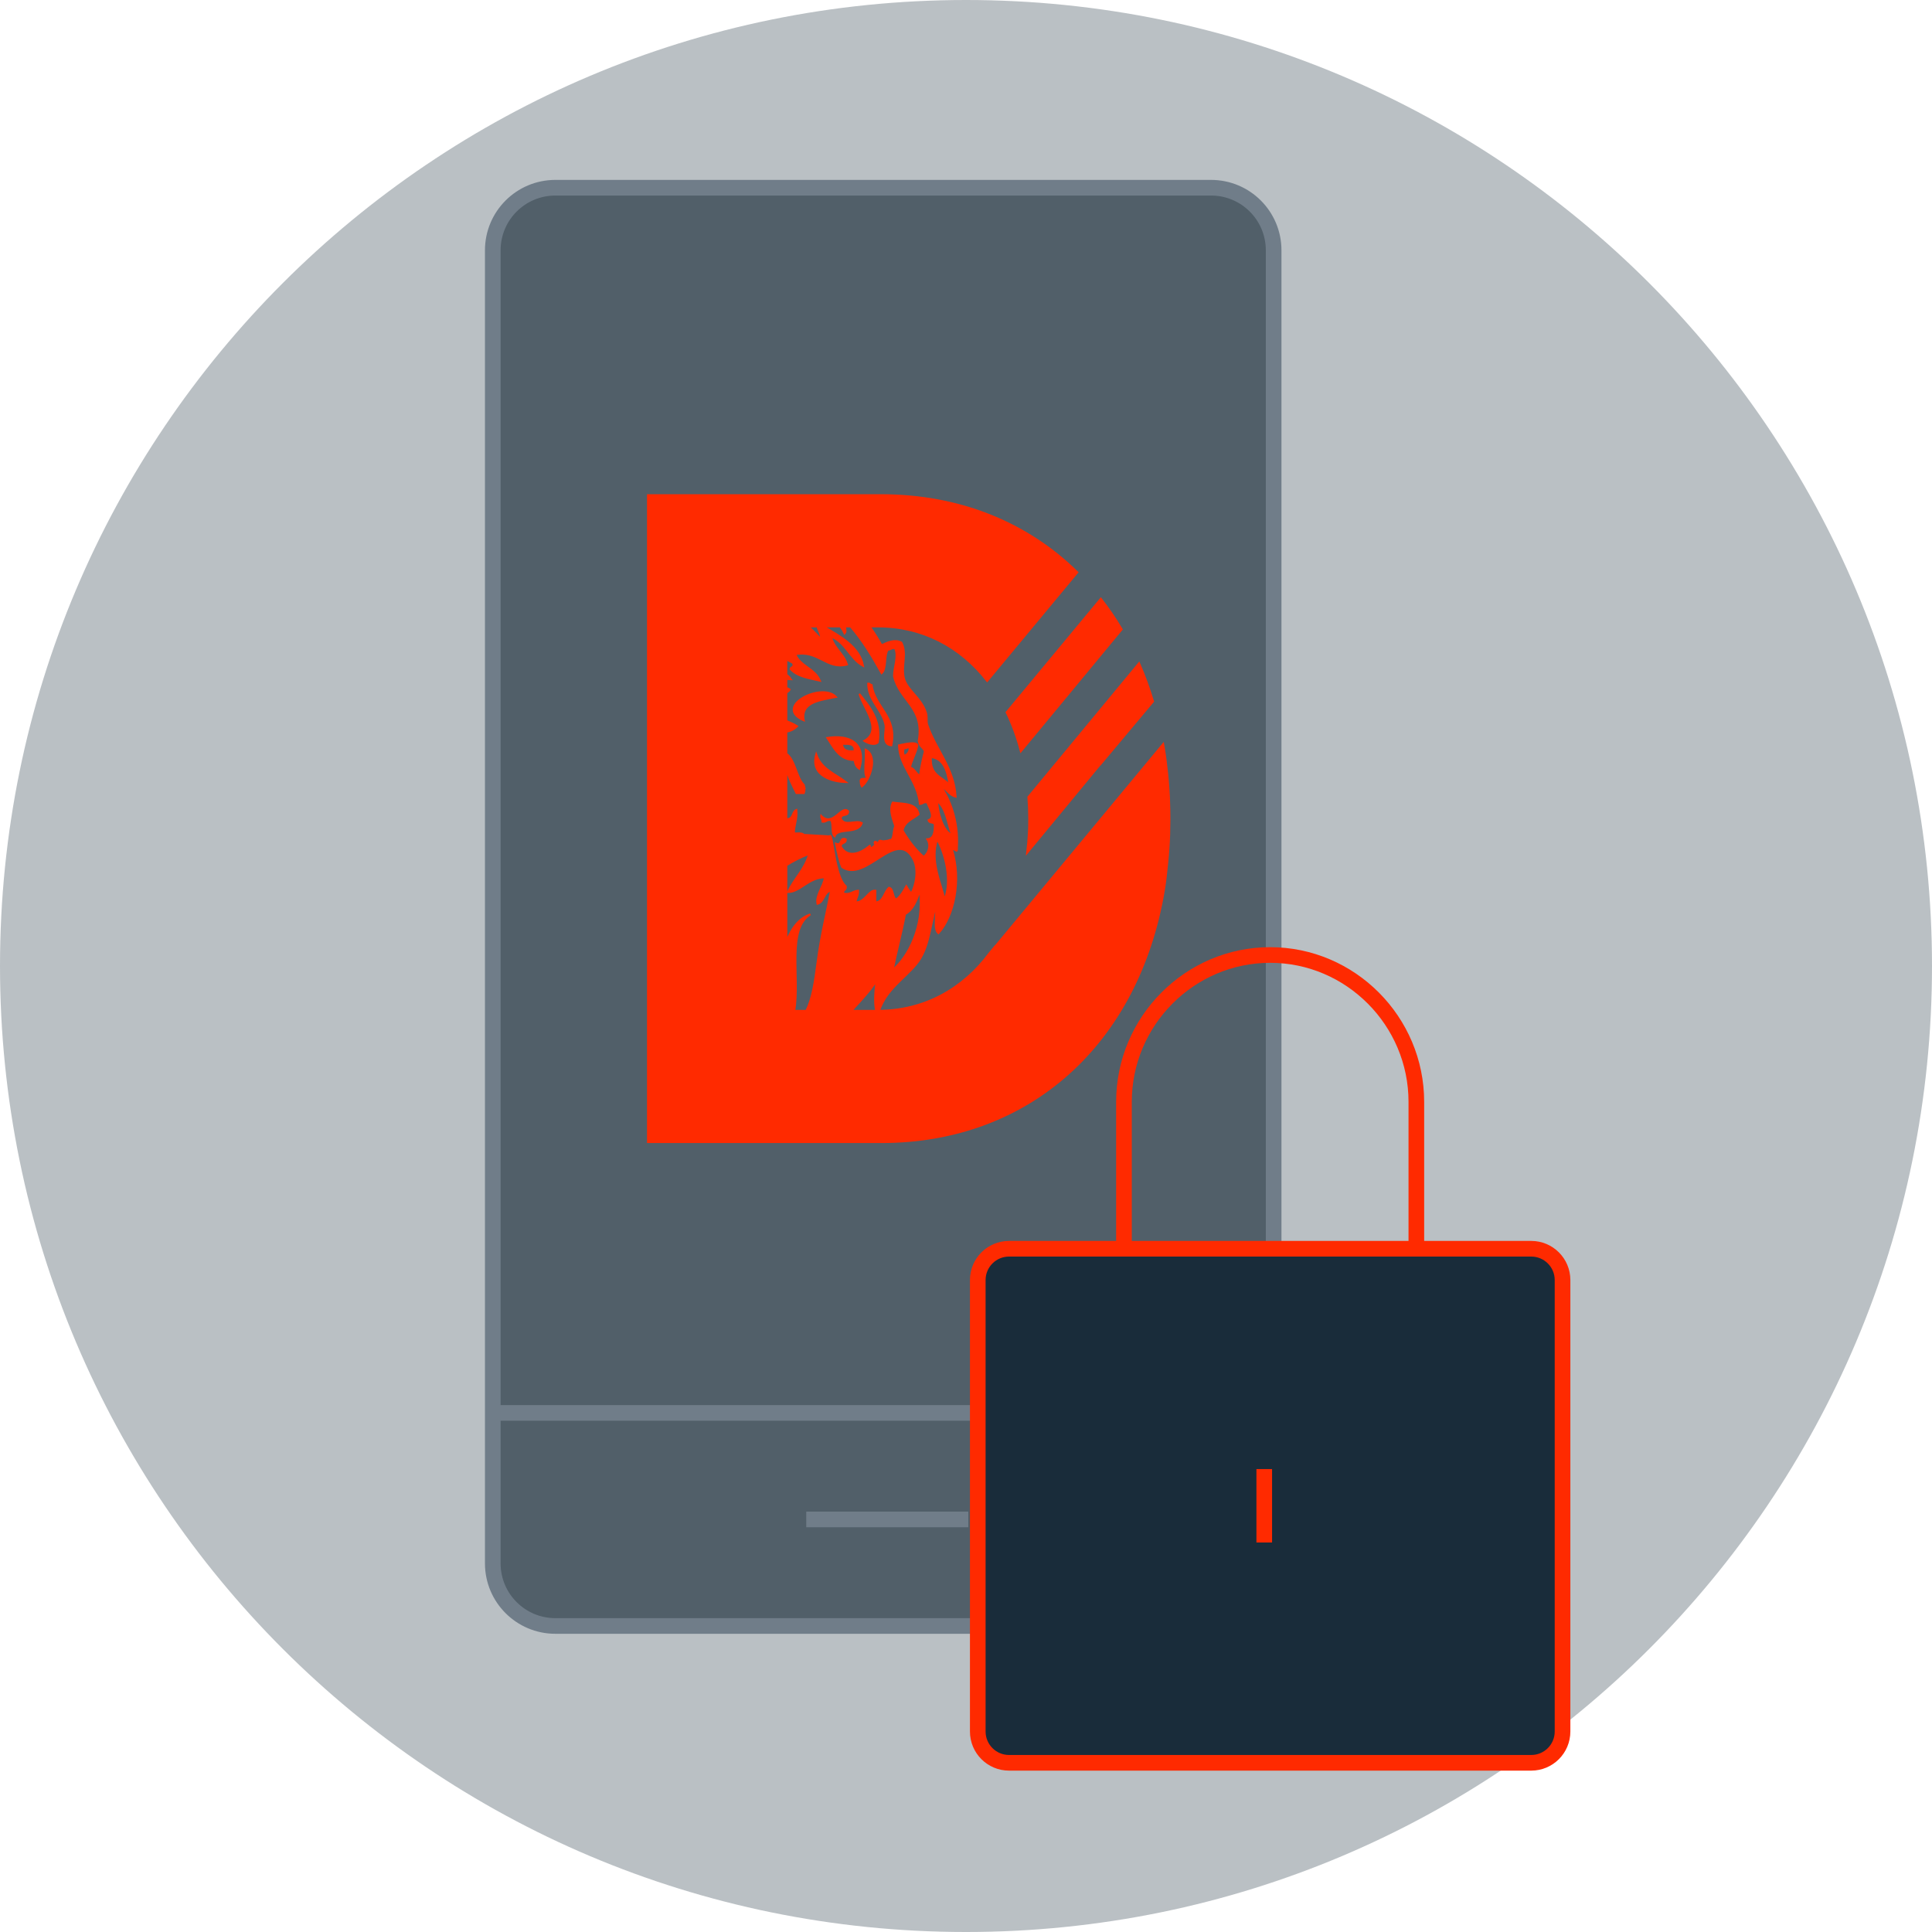
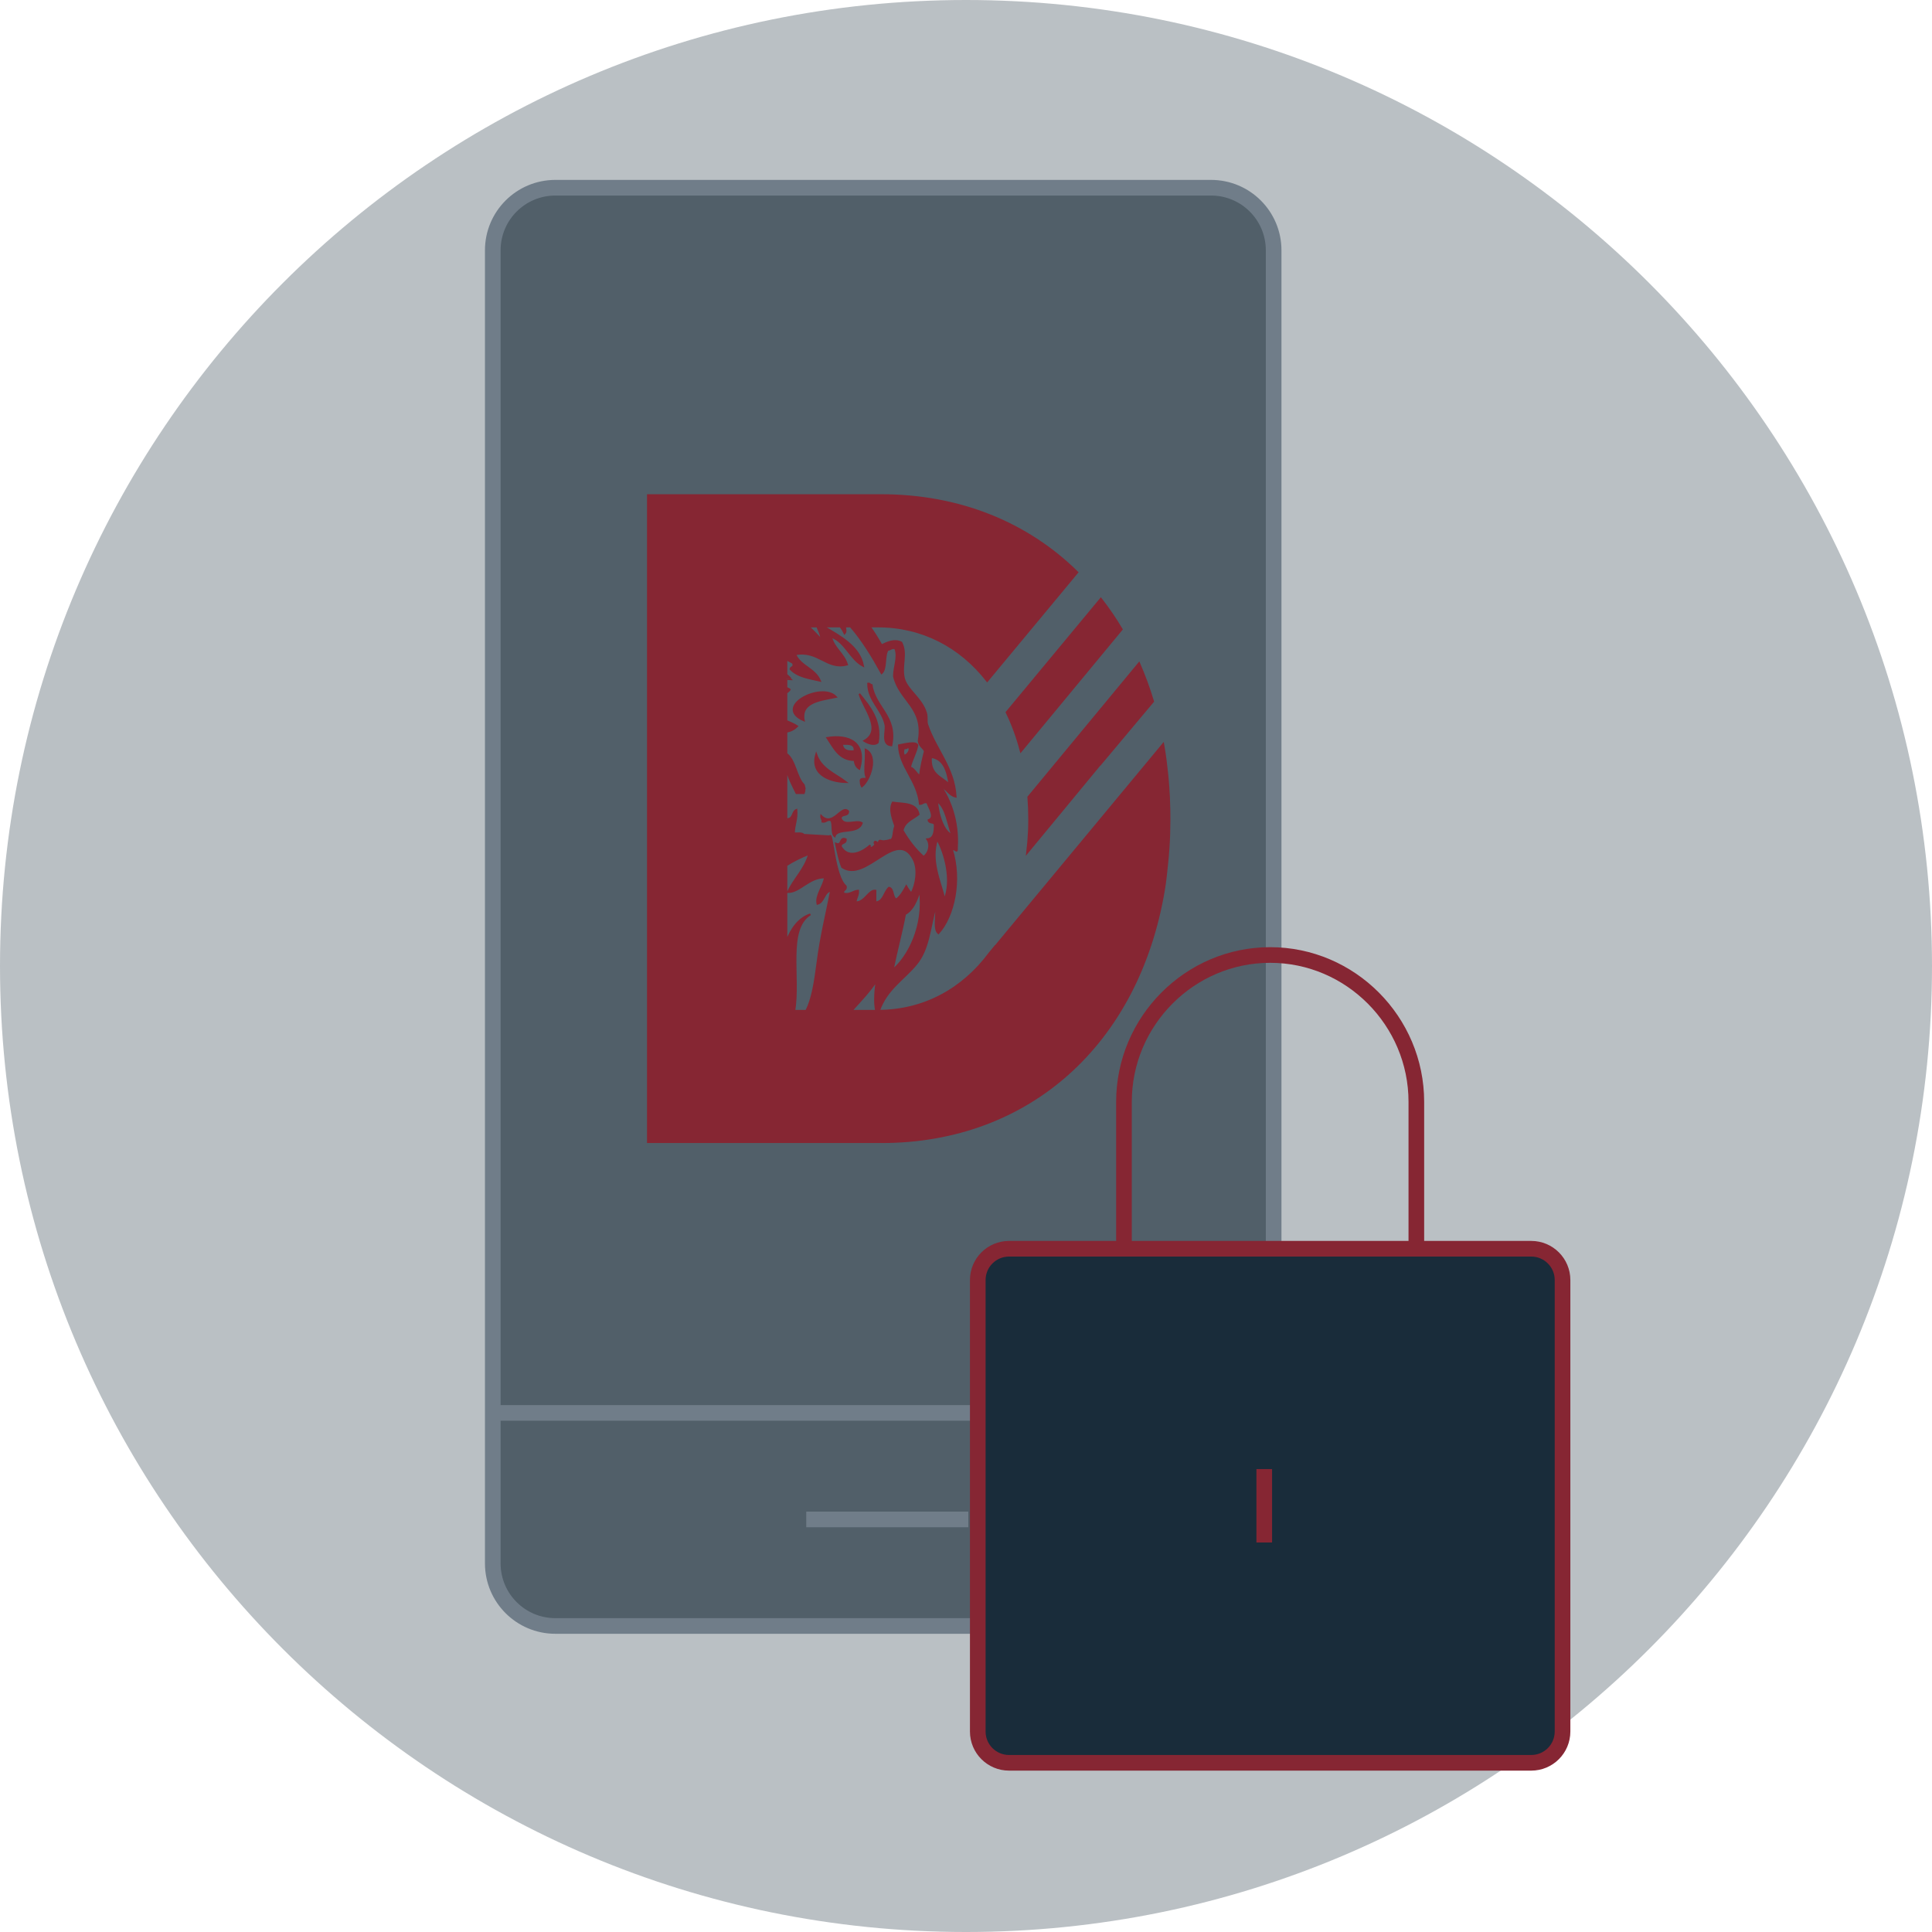
<svg xmlns="http://www.w3.org/2000/svg" width="247px" height="247px" viewBox="0 0 247 247" version="1.1" id="svg46">
  <defs id="defs11">
    <linearGradient x1="50%" y1="0%" x2="50%" y2="89.467%" id="linearGradient-1">
      <stop stop-color="#192C3A" offset="0%" id="stop6" />
      <stop stop-color="#192C3A" offset="100%" id="stop8" />
    </linearGradient>
  </defs>
  <g id="Page-1" stroke="none" stroke-width="1" fill="none" fill-rule="evenodd">
    <g id="tour-control">
      <g id="Onboarding">
        <g id="0.2.3---Tour-3">
          <g id="bg-3">
            <path d="M123.5,247 C191.707,247 247,191.707 247,123.5 C247,55.293 191.707,1.42108547e-14 123.5,1.42108547e-14 C55.293,1.42108547e-14 1.42108547e-14,55.293 1.42108547e-14,123.5 C1.42108547e-14,191.707 55.293,247 123.5,247 Z" id="Oval-2" fill="url(#linearGradient-1)" fill-rule="nonzero" opacity="0.3" />
            <rect id="Combined-Shape" x="63" y="24" width="99.831" height="183.875" rx="8" stroke-width="2" stroke="#707D89" fill-rule="nonzero" fill-opacity="0.65" fill="#192C3A" />
            <path d="M63.52,180.635 L162.311,180.635" id="Line" stroke="#707D89" stroke-width="2" stroke-linecap="square" />
            <path d="M104.076,194.255 L122.795,194.255" id="path16" stroke="#707D89" stroke-width="2" stroke-linecap="square" />
            <g id="Group-3" transform="translate(125, 122)" stroke="#12E5B6" stroke-width="2">
-               <rect id="Rectangle-path" fill="#192C3A" fill-rule="nonzero" x="0.005" y="37.648" width="74.76" height="65.721" rx="4" style="stroke:#ff2a00;stroke-opacity:1" />
-               <path d="M 18.695,37.648 V 26.941 18.871 c 0,-10.328 8.411,-18.778 18.69,-18.778 v 0 c 10.28,0 18.69,8.45 18.69,18.778 v 14.731 4.046" id="path36" style="stroke:#ff2a00;stroke-opacity:1" />
-               <path d="M36.63,65.815 L36.63,75.203" id="path38" fill="#F9F9F9" fill-rule="nonzero" style="stroke:#ff2a00;stroke-opacity:1" />
+               <rect id="Rectangle-path" fill="#192C3A" fill-rule="nonzero" x="0.005" y="37.648" width="74.76" height="65.721" rx="4" style="stroke:#862633;stroke-opacity:1" />
+               <path d="M 18.695,37.648 V 26.941 18.871 c 0,-10.328 8.411,-18.778 18.69,-18.778 v 0 c 10.28,0 18.69,8.45 18.69,18.778 v 14.731 4.046" id="path36" style="stroke:#862633;stroke-opacity:1" />
+               <path d="M36.63,65.815 L36.63,75.203" id="path38" fill="#F9F9F9" fill-rule="nonzero" style="stroke:#862633;stroke-opacity:1" />
            </g>
-             <g transform="matrix(0.2108118,0,0,0.2506677,57.54954,32.13623)" id="g16" style="fill:#ff2a00;fill-opacity:1;stroke:#ff2a00;stroke-opacity:1">
-               <path style="fill:#ff2a00;fill-opacity:1;stroke:#ff2a00;stroke-opacity:1" d="m 267.657,251.925 c 3.575,-14.808 -9.886,-19.06 -11.978,-30.694 -0.958,-0.042 -1.037,-0.96 -2.246,-0.749 0.053,8.624 8.588,13.206 10.481,20.963 0.783,3.203 -2.664,10.188 3.743,10.48 z" id="path2" />
-               <path style="fill:#ff2a00;fill-opacity:1;stroke:#ff2a00;stroke-opacity:1" d="m 214.503,239.198 c -2.099,-9.757 10.962,-10.374 19.465,-11.978 -8.786,-7.637 -38.526,5.088 -19.465,11.978 z" id="path4" />
-               <path style="fill:#ff2a00;fill-opacity:1;stroke:#ff2a00;stroke-opacity:1" d="m 251.188,249.68 c 1.892,0.995 5.947,2.489 8.235,0.748 2.337,-11.371 -5.629,-18.791 -11.23,-24.706 2.403,7.317 14.344,18.376 2.995,23.958 z" id="path6" />
-               <path style="fill:#ff2a00;fill-opacity:1;stroke:#ff2a00;stroke-opacity:1" d="m 245.198,259.411 c 0.273,2.222 1.298,3.694 2.994,4.492 4.632,-13.417 -6.428,-17.491 -19.465,-15.722 4.086,5.148 7.255,11.214 16.471,11.23 z m 0,-4.491 c -4.162,0.418 -7.14,-0.347 -7.486,-3.744 3.757,-0.014 7.924,-0.439 7.486,3.744 z" id="path8" />
-               <path style="fill:#ff2a00;fill-opacity:1;stroke:#ff2a00;stroke-opacity:1" d="m 251.936,254.171 c 0.392,6.433 -1.239,12.064 0.749,14.225 -0.512,1.484 -4.459,-0.467 -3.743,2.246 -0.032,1.03 0.354,1.644 0.748,2.247 4.958,-3.097 10.144,-15.581 2.246,-18.718 z" id="path10" />
-               <path style="fill:#ff2a00;fill-opacity:1;stroke:#ff2a00;stroke-opacity:1" d="m 221.989,256.417 c -4.063,11.36 10.735,14.174 17.968,14.225 -6.531,-4.2 -14.908,-6.554 -17.968,-14.225 z" id="path12" />
-               <path style="fill:#ff2a00;fill-opacity:1;stroke:#ff2a00;stroke-opacity:1" d="m 249.689,291.604 c -3.569,-1.747 -10.551,2.047 -12.727,-2.246 -0.162,-2.906 4.518,-0.971 4.492,-3.743 -4.211,-3.616 -9.282,8.473 -16.471,2.246 -0.168,1.416 0.844,1.651 0.748,2.995 2.363,0.367 2.645,-1.348 5.241,-0.749 1.507,1.988 0.028,6.96 2.246,8.235 1.601,-4.705 14.07,-0.844 16.471,-6.738 z" id="path14" />
+             <g transform="matrix(0.2108118,0,0,0.2506677,57.54954,32.13623)" id="g16" style="fill:#862633;fill-opacity:1;stroke:#862633;stroke-opacity:1">
+               <path style="fill:#862633;fill-opacity:1;stroke:#862633;stroke-opacity:1" d="m 267.657,251.925 c 3.575,-14.808 -9.886,-19.06 -11.978,-30.694 -0.958,-0.042 -1.037,-0.96 -2.246,-0.749 0.053,8.624 8.588,13.206 10.481,20.963 0.783,3.203 -2.664,10.188 3.743,10.48 z" id="path2" />
+               <path style="fill:#862633;fill-opacity:1;stroke:#862633;stroke-opacity:1" d="m 214.503,239.198 c -2.099,-9.757 10.962,-10.374 19.465,-11.978 -8.786,-7.637 -38.526,5.088 -19.465,11.978 z" id="path4" />
+               <path style="fill:#862633;fill-opacity:1;stroke:#862633;stroke-opacity:1" d="m 251.188,249.68 c 1.892,0.995 5.947,2.489 8.235,0.748 2.337,-11.371 -5.629,-18.791 -11.23,-24.706 2.403,7.317 14.344,18.376 2.995,23.958 z" id="path6" />
+               <path style="fill:#862633;fill-opacity:1;stroke:#862633;stroke-opacity:1" d="m 245.198,259.411 c 0.273,2.222 1.298,3.694 2.994,4.492 4.632,-13.417 -6.428,-17.491 -19.465,-15.722 4.086,5.148 7.255,11.214 16.471,11.23 z m 0,-4.491 c -4.162,0.418 -7.14,-0.347 -7.486,-3.744 3.757,-0.014 7.924,-0.439 7.486,3.744 z" id="path8" />
+               <path style="fill:#862633;fill-opacity:1;stroke:#862633;stroke-opacity:1" d="m 251.936,254.171 c 0.392,6.433 -1.239,12.064 0.749,14.225 -0.512,1.484 -4.459,-0.467 -3.743,2.246 -0.032,1.03 0.354,1.644 0.748,2.247 4.958,-3.097 10.144,-15.581 2.246,-18.718 z" id="path10" />
+               <path style="fill:#862633;fill-opacity:1;stroke:#862633;stroke-opacity:1" d="m 221.989,256.417 c -4.063,11.36 10.735,14.174 17.968,14.225 -6.531,-4.2 -14.908,-6.554 -17.968,-14.225 z" id="path12" />
+               <path style="fill:#862633;fill-opacity:1;stroke:#862633;stroke-opacity:1" d="m 249.689,291.604 c -3.569,-1.747 -10.551,2.047 -12.727,-2.246 -0.162,-2.906 4.518,-0.971 4.492,-3.743 -4.211,-3.616 -9.282,8.473 -16.471,2.246 -0.168,1.416 0.844,1.651 0.748,2.995 2.363,0.367 2.645,-1.348 5.241,-0.749 1.507,1.988 0.028,6.96 2.246,8.235 1.601,-4.705 14.07,-0.844 16.471,-6.738 z" id="path14" />
            </g>
-             <path style="fill:#ff2a00;stroke-width:0.23;fill-opacity:1;stroke:#ff2a00;stroke-opacity:1" d="m 149.513,104.354 c -0.001,-0.224 -0.004,-0.447 -0.006,-0.665 -6.2e-4,-0.047 -4.4e-4,-0.094 -0.001,-0.141 l -0.001,6.2e-4 c -0.02,-1.152 -0.067,-2.187 -0.128,-2.913 l -0.001,-0.001 c -0.018,-0.244 -0.035,-0.487 -0.056,-0.73 l 0.001,-0.001 c -0.025,-0.305 -0.053,-0.609 -0.083,-0.911 -0.121,-1.19 -0.266,-2.369 -0.464,-3.515 -0.021,-0.122 -0.043,-0.242 -0.065,-0.363 l -21.483,25.898 -0.013,-0.015 -0.696,0.843 c -3.425,4.625 -8.365,7.339 -14.13,7.383 0.95,-2.756 3.139,-4.005 4.745,-5.948 1.6,-1.936 1.69,-4.492 2.525,-7.521 0.159,1.125 -0.348,3.034 0.316,3.558 1.99,-2.191 2.963,-6.784 1.736,-10.7 0.413,-0.22 0.679,0.577 0.631,-0.19 0.242,-3.603 -1.025,-6.413 -2.052,-7.883 0.756,0.29 1.052,1.126 1.894,1.313 -0.221,-3.734 -2.551,-6.011 -3.63,-9.196 -0.152,-0.448 0.006,-0.944 -0.158,-1.502 -0.561,-1.905 -2.509,-2.982 -2.841,-4.504 -0.351,-1.61 0.431,-3.068 -0.316,-4.504 -0.86,-0.465 -1.864,0.011 -2.525,0.355 -0.475,-0.835 -0.972,-1.657 -1.523,-2.409 h 1.055 c 5.655,0 10.526,2.56 13.964,6.974 L 137.741,73.17 c -6.377,-6.281 -15.018,-9.87 -25.1,-9.87 H 82.833 v 82.72 h 29.115 c 0.249,0 0.497,-0.004 0.744,-0.008 l 7.2e-4,0.008 c 18.981,0 32.83,-12.724 36.107,-32.177 0.196,-1.141 0.313,-2.332 0.434,-3.517 0.03,-0.302 0.061,-0.604 0.087,-0.909 l -0.001,-0.001 c 0.041,-0.484 0.047,-0.566 0.072,-0.935 0.084,-1.121 0.119,-2.375 0.123,-3.581 1.8e-4,-0.052 0.001,-0.103 0.001,-0.155 l -7.2e-4,-4e-4 c 0,-0.056 -4.5e-4,-0.111 -4.5e-4,-0.167 l 0.001,-6.2e-4 c 0,-0.074 -0.002,-0.148 -0.002,-0.223 z m -35.38,19.644 c 0.483,-2.428 1.114,-4.68 1.578,-7.131 1.02,-0.538 1.471,-1.754 1.894,-3.003 0.601,4.594 -1.548,8.543 -3.472,10.134 z m 6.629,-9.008 c -0.514,-2.222 -1.878,-4.946 -0.947,-7.694 1,1.782 1.947,5.219 0.947,7.694 z m 0.947,-8.257 c -0.967,-0.291 -1.779,-2.387 -1.894,-4.316 1.127,0.85 1.335,2.791 1.894,4.316 z m -2.683,-9.946 c 1.621,0.2 2.107,1.748 2.367,3.565 -0.911,-1.043 -2.561,-1.208 -2.367,-3.565 z M 104.498,80.095 c 0.126,0.501 0.52,1.04 0.48,1.638 -0.53,-0.558 -1.057,-1.136 -1.621,-1.638 z m 0.008,42.993 c -0.322,2.496 -0.66,4.634 -1.427,6.138 h -1.531 c 0.735,-4.261 -0.989,-10.443 2.056,-12.33 -1.442,0.467 -2.432,1.788 -3.064,3.48 v -9.753 c 0.843,-0.538 1.925,-1.087 2.906,-1.45 -0.563,2.02 -1.921,3.123 -2.706,4.879 1.506,0.021 2.684,-1.911 4.723,-1.877 -0.187,1.185 -1.199,2.292 -0.953,3.378 0.871,-0.216 0.804,-1.542 1.733,-1.689 -0.601,3.088 -1.285,5.719 -1.737,9.224 z m 3.313,-8.849 c -0.118,-0.578 0.433,-0.361 0.315,-0.939 -1.498,-1.283 -1.697,-7.104 -2.056,-6.381 l -3.31,-0.188 c -0.229,-0.29 -0.808,-0.165 -1.263,-0.188 0.01,-1.114 0.421,-1.751 0.316,-3.003 -0.484,0.176 -0.41,0.96 -0.901,1.126 -0.155,0.059 -0.381,0.087 -0.381,0.097 v -6.599 c 0.224,1.257 0.872,2.375 1.282,3.236 h 0.947 c 0.245,-0.752 -0.132,0.214 0.113,-0.578 -0.113,-0.51 0,0.038 -0.113,-0.471 -0.991,-1.011 -1.082,-3.13 -2.209,-3.979 -0.008,0.038 -0.012,0.075 -0.02,0.113 v -2.935 c 0.422,-0.061 0.952,-0.263 1.374,-0.705 -0.428,-0.279 -0.953,-0.496 -1.374,-0.675 v -3.569 c 0,-0.092 0.342,-0.231 0.427,-0.448 -0.137,-0.103 -0.427,-0.188 -0.427,-0.258 v -1.082 c 0,0.009 0.391,0.017 0.585,0.026 -0.166,-0.235 -0.374,-0.424 -0.585,-0.577 v -1.952 c 0.211,0.13 0.587,0.284 0.855,0.464 0.181,0.59 -0.271,0.456 -0.339,0.751 0.868,0.97 2.363,1.18 3.776,1.501 -0.668,-1.583 -2.48,-1.812 -3.163,-3.378 2.984,-0.563 4.039,2.014 6.626,1.314 -0.459,-1.457 -1.661,-2.03 -2.053,-3.566 1.854,0.673 2.429,2.846 4.103,3.733 -0.458,-2.465 -2.921,-3.783 -5.069,-5.036 h 2.149 c 0.218,0.251 0.404,0.576 0.552,0.887 0.18,-0.19 0.136,-0.386 0.049,-0.887 h 0.717 c 1.525,1.755 2.782,3.828 3.969,5.974 0.645,-0.547 0.294,-2.267 0.789,-2.992 0.372,0.004 0.465,-0.318 0.947,-0.183 0.454,1.1 -0.168,2.387 -0.158,3.568 0.703,3.129 3.914,3.984 3.157,8.259 0.07,0.668 0.571,0.822 0.789,1.314 -0.25,1.016 -0.505,2.027 -0.631,3.19 -0.481,-0.304 -0.681,-0.942 -1.263,-1.126 0.244,-1.023 0.74,-1.748 0.947,-2.815 -0.154,-0.539 -1.763,-0.115 -2.367,0 0.071,2.755 2.364,4.427 2.683,7.507 0.372,0.004 0.465,-0.323 0.947,-0.188 0.196,0.643 1.113,1.925 0.158,2.252 0.051,0.44 0.689,0.182 0.789,0.563 0.027,1.033 -0.147,1.827 -0.947,1.877 0.506,0.801 0.16,1.831 -0.473,2.252 -1.056,-0.934 -1.933,-2.081 -2.683,-3.378 0.277,-1.171 1.307,-1.448 2.052,-2.064 -0.277,-1.485 -1.955,-1.303 -3.315,-1.501 -0.504,0.981 0.092,2.263 0.316,3.002 -0.321,0.858 -0.113,1.641 -0.652,1.853 0.034,-0.074 0.065,-0.114 0.081,-0.131 -0.049,0.038 -0.253,0.155 -0.792,0.205 -0.466,0.074 -0.665,-0.276 -0.732,0.172 -0.029,0.41 -0.451,-0.422 -0.559,0.051 0.421,0.333 -0.892,1.085 -0.537,0.312 -1.282,1.134 -2.925,1.643 -3.754,0.166 -0.032,-0.601 0.69,-0.306 0.631,-0.938 -0.865,-0.341 -0.397,0.904 -1.263,0.563 0.211,1.062 0.427,2.119 0.789,3.003 3.066,2.092 7.003,-5.232 9.154,-0.939 0.615,1.228 0.326,3.182 -0.316,4.316 -0.219,-0.303 -0.447,-0.594 -0.631,-0.939 -0.354,0.642 -0.72,1.271 -1.263,1.689 -0.57,-0.199 -0.325,-1.364 -0.947,-1.501 -0.639,0.554 -0.681,1.829 -1.735,1.877 v -1.501 c -0.843,-0.12 -1.333,1.512 -2.526,1.501 0.024,-0.597 0.358,-0.826 0.315,-1.501 -0.696,0.048 -0.989,0.576 -1.894,0.375 z m 7.733,-17.641 c -0.11,-0.578 -0.11,-0.36 0,-0.938 0.224,0.016 0.447,0.031 0.473,-0.188 0.588,0.151 0.03,1.145 -0.473,1.126 z m -3.532,32.627 h -0.729 -2.434 c 1.146,-1.253 2.27,-2.427 3.223,-3.857 -0.148,0.846 -0.355,2.854 -0.06,3.857 z" id="path34" />
-             <path style="fill:#ff2a00;stroke-width:0.23;fill-opacity:1;stroke:#ff2a00;stroke-opacity:1" d="M 130.509,96.062 143.416,80.457 c -0.818,-1.379 -1.711,-2.687 -2.676,-3.92 l -12.057,14.53 c 0.745,1.534 1.359,3.205 1.826,4.995 z" id="path36-9" />
-             <path style="fill:#ff2a00;stroke-width:0.23;fill-opacity:1;stroke:#ff2a00;stroke-opacity:1" d="m 131.559,105.825 c -0.004,0.155 -0.013,0.308 -0.018,0.462 -0.042,0.94 -0.122,1.856 -0.231,2.752 l 9.367,-11.348 0.014,0.015 6.733,-8.032 c -0.511,-1.701 -1.111,-3.335 -1.796,-4.899 l -14.161,17.121 c 0.07,0.93 0.108,1.882 0.108,2.854 0,0.355 -0.005,0.71 -0.014,1.062 -4.5e-4,0.004 -4.5e-4,0.008 -6.3e-4,0.013 z" id="path38-3" />
+             <path style="fill:#862633;stroke-width:0.23;fill-opacity:1;stroke:#862633;stroke-opacity:1" d="m 149.513,104.354 c -0.001,-0.224 -0.004,-0.447 -0.006,-0.665 -6.2e-4,-0.047 -4.4e-4,-0.094 -0.001,-0.141 l -0.001,6.2e-4 c -0.02,-1.152 -0.067,-2.187 -0.128,-2.913 l -0.001,-0.001 c -0.018,-0.244 -0.035,-0.487 -0.056,-0.73 l 0.001,-0.001 c -0.025,-0.305 -0.053,-0.609 -0.083,-0.911 -0.121,-1.19 -0.266,-2.369 -0.464,-3.515 -0.021,-0.122 -0.043,-0.242 -0.065,-0.363 l -21.483,25.898 -0.013,-0.015 -0.696,0.843 c -3.425,4.625 -8.365,7.339 -14.13,7.383 0.95,-2.756 3.139,-4.005 4.745,-5.948 1.6,-1.936 1.69,-4.492 2.525,-7.521 0.159,1.125 -0.348,3.034 0.316,3.558 1.99,-2.191 2.963,-6.784 1.736,-10.7 0.413,-0.22 0.679,0.577 0.631,-0.19 0.242,-3.603 -1.025,-6.413 -2.052,-7.883 0.756,0.29 1.052,1.126 1.894,1.313 -0.221,-3.734 -2.551,-6.011 -3.63,-9.196 -0.152,-0.448 0.006,-0.944 -0.158,-1.502 -0.561,-1.905 -2.509,-2.982 -2.841,-4.504 -0.351,-1.61 0.431,-3.068 -0.316,-4.504 -0.86,-0.465 -1.864,0.011 -2.525,0.355 -0.475,-0.835 -0.972,-1.657 -1.523,-2.409 h 1.055 c 5.655,0 10.526,2.56 13.964,6.974 L 137.741,73.17 c -6.377,-6.281 -15.018,-9.87 -25.1,-9.87 H 82.833 v 82.72 h 29.115 c 0.249,0 0.497,-0.004 0.744,-0.008 l 7.2e-4,0.008 c 18.981,0 32.83,-12.724 36.107,-32.177 0.196,-1.141 0.313,-2.332 0.434,-3.517 0.03,-0.302 0.061,-0.604 0.087,-0.909 l -0.001,-0.001 c 0.041,-0.484 0.047,-0.566 0.072,-0.935 0.084,-1.121 0.119,-2.375 0.123,-3.581 1.8e-4,-0.052 0.001,-0.103 0.001,-0.155 l -7.2e-4,-4e-4 c 0,-0.056 -4.5e-4,-0.111 -4.5e-4,-0.167 l 0.001,-6.2e-4 c 0,-0.074 -0.002,-0.148 -0.002,-0.223 z m -35.38,19.644 c 0.483,-2.428 1.114,-4.68 1.578,-7.131 1.02,-0.538 1.471,-1.754 1.894,-3.003 0.601,4.594 -1.548,8.543 -3.472,10.134 z m 6.629,-9.008 c -0.514,-2.222 -1.878,-4.946 -0.947,-7.694 1,1.782 1.947,5.219 0.947,7.694 z m 0.947,-8.257 c -0.967,-0.291 -1.779,-2.387 -1.894,-4.316 1.127,0.85 1.335,2.791 1.894,4.316 z m -2.683,-9.946 c 1.621,0.2 2.107,1.748 2.367,3.565 -0.911,-1.043 -2.561,-1.208 -2.367,-3.565 z M 104.498,80.095 c 0.126,0.501 0.52,1.04 0.48,1.638 -0.53,-0.558 -1.057,-1.136 -1.621,-1.638 z m 0.008,42.993 c -0.322,2.496 -0.66,4.634 -1.427,6.138 h -1.531 c 0.735,-4.261 -0.989,-10.443 2.056,-12.33 -1.442,0.467 -2.432,1.788 -3.064,3.48 v -9.753 c 0.843,-0.538 1.925,-1.087 2.906,-1.45 -0.563,2.02 -1.921,3.123 -2.706,4.879 1.506,0.021 2.684,-1.911 4.723,-1.877 -0.187,1.185 -1.199,2.292 -0.953,3.378 0.871,-0.216 0.804,-1.542 1.733,-1.689 -0.601,3.088 -1.285,5.719 -1.737,9.224 z m 3.313,-8.849 c -0.118,-0.578 0.433,-0.361 0.315,-0.939 -1.498,-1.283 -1.697,-7.104 -2.056,-6.381 l -3.31,-0.188 c -0.229,-0.29 -0.808,-0.165 -1.263,-0.188 0.01,-1.114 0.421,-1.751 0.316,-3.003 -0.484,0.176 -0.41,0.96 -0.901,1.126 -0.155,0.059 -0.381,0.087 -0.381,0.097 v -6.599 c 0.224,1.257 0.872,2.375 1.282,3.236 h 0.947 c 0.245,-0.752 -0.132,0.214 0.113,-0.578 -0.113,-0.51 0,0.038 -0.113,-0.471 -0.991,-1.011 -1.082,-3.13 -2.209,-3.979 -0.008,0.038 -0.012,0.075 -0.02,0.113 v -2.935 c 0.422,-0.061 0.952,-0.263 1.374,-0.705 -0.428,-0.279 -0.953,-0.496 -1.374,-0.675 v -3.569 c 0,-0.092 0.342,-0.231 0.427,-0.448 -0.137,-0.103 -0.427,-0.188 -0.427,-0.258 v -1.082 c 0,0.009 0.391,0.017 0.585,0.026 -0.166,-0.235 -0.374,-0.424 -0.585,-0.577 v -1.952 c 0.211,0.13 0.587,0.284 0.855,0.464 0.181,0.59 -0.271,0.456 -0.339,0.751 0.868,0.97 2.363,1.18 3.776,1.501 -0.668,-1.583 -2.48,-1.812 -3.163,-3.378 2.984,-0.563 4.039,2.014 6.626,1.314 -0.459,-1.457 -1.661,-2.03 -2.053,-3.566 1.854,0.673 2.429,2.846 4.103,3.733 -0.458,-2.465 -2.921,-3.783 -5.069,-5.036 h 2.149 c 0.218,0.251 0.404,0.576 0.552,0.887 0.18,-0.19 0.136,-0.386 0.049,-0.887 h 0.717 c 1.525,1.755 2.782,3.828 3.969,5.974 0.645,-0.547 0.294,-2.267 0.789,-2.992 0.372,0.004 0.465,-0.318 0.947,-0.183 0.454,1.1 -0.168,2.387 -0.158,3.568 0.703,3.129 3.914,3.984 3.157,8.259 0.07,0.668 0.571,0.822 0.789,1.314 -0.25,1.016 -0.505,2.027 -0.631,3.19 -0.481,-0.304 -0.681,-0.942 -1.263,-1.126 0.244,-1.023 0.74,-1.748 0.947,-2.815 -0.154,-0.539 -1.763,-0.115 -2.367,0 0.071,2.755 2.364,4.427 2.683,7.507 0.372,0.004 0.465,-0.323 0.947,-0.188 0.196,0.643 1.113,1.925 0.158,2.252 0.051,0.44 0.689,0.182 0.789,0.563 0.027,1.033 -0.147,1.827 -0.947,1.877 0.506,0.801 0.16,1.831 -0.473,2.252 -1.056,-0.934 -1.933,-2.081 -2.683,-3.378 0.277,-1.171 1.307,-1.448 2.052,-2.064 -0.277,-1.485 -1.955,-1.303 -3.315,-1.501 -0.504,0.981 0.092,2.263 0.316,3.002 -0.321,0.858 -0.113,1.641 -0.652,1.853 0.034,-0.074 0.065,-0.114 0.081,-0.131 -0.049,0.038 -0.253,0.155 -0.792,0.205 -0.466,0.074 -0.665,-0.276 -0.732,0.172 -0.029,0.41 -0.451,-0.422 -0.559,0.051 0.421,0.333 -0.892,1.085 -0.537,0.312 -1.282,1.134 -2.925,1.643 -3.754,0.166 -0.032,-0.601 0.69,-0.306 0.631,-0.938 -0.865,-0.341 -0.397,0.904 -1.263,0.563 0.211,1.062 0.427,2.119 0.789,3.003 3.066,2.092 7.003,-5.232 9.154,-0.939 0.615,1.228 0.326,3.182 -0.316,4.316 -0.219,-0.303 -0.447,-0.594 -0.631,-0.939 -0.354,0.642 -0.72,1.271 -1.263,1.689 -0.57,-0.199 -0.325,-1.364 -0.947,-1.501 -0.639,0.554 -0.681,1.829 -1.735,1.877 v -1.501 c -0.843,-0.12 -1.333,1.512 -2.526,1.501 0.024,-0.597 0.358,-0.826 0.315,-1.501 -0.696,0.048 -0.989,0.576 -1.894,0.375 z m 7.733,-17.641 c -0.11,-0.578 -0.11,-0.36 0,-0.938 0.224,0.016 0.447,0.031 0.473,-0.188 0.588,0.151 0.03,1.145 -0.473,1.126 z m -3.532,32.627 h -0.729 -2.434 c 1.146,-1.253 2.27,-2.427 3.223,-3.857 -0.148,0.846 -0.355,2.854 -0.06,3.857 z" id="path34" />
+             <path style="fill:#862633;stroke-width:0.23;fill-opacity:1;stroke:#862633;stroke-opacity:1" d="M 130.509,96.062 143.416,80.457 c -0.818,-1.379 -1.711,-2.687 -2.676,-3.92 l -12.057,14.53 c 0.745,1.534 1.359,3.205 1.826,4.995 z" id="path36-9" />
+             <path style="fill:#862633;stroke-width:0.23;fill-opacity:1;stroke:#862633;stroke-opacity:1" d="m 131.559,105.825 c -0.004,0.155 -0.013,0.308 -0.018,0.462 -0.042,0.94 -0.122,1.856 -0.231,2.752 l 9.367,-11.348 0.014,0.015 6.733,-8.032 c -0.511,-1.701 -1.111,-3.335 -1.796,-4.899 l -14.161,17.121 c 0.07,0.93 0.108,1.882 0.108,2.854 0,0.355 -0.005,0.71 -0.014,1.062 -4.5e-4,0.004 -4.5e-4,0.008 -6.3e-4,0.013 z" id="path38-3" />
          </g>
        </g>
      </g>
    </g>
  </g>
</svg>
